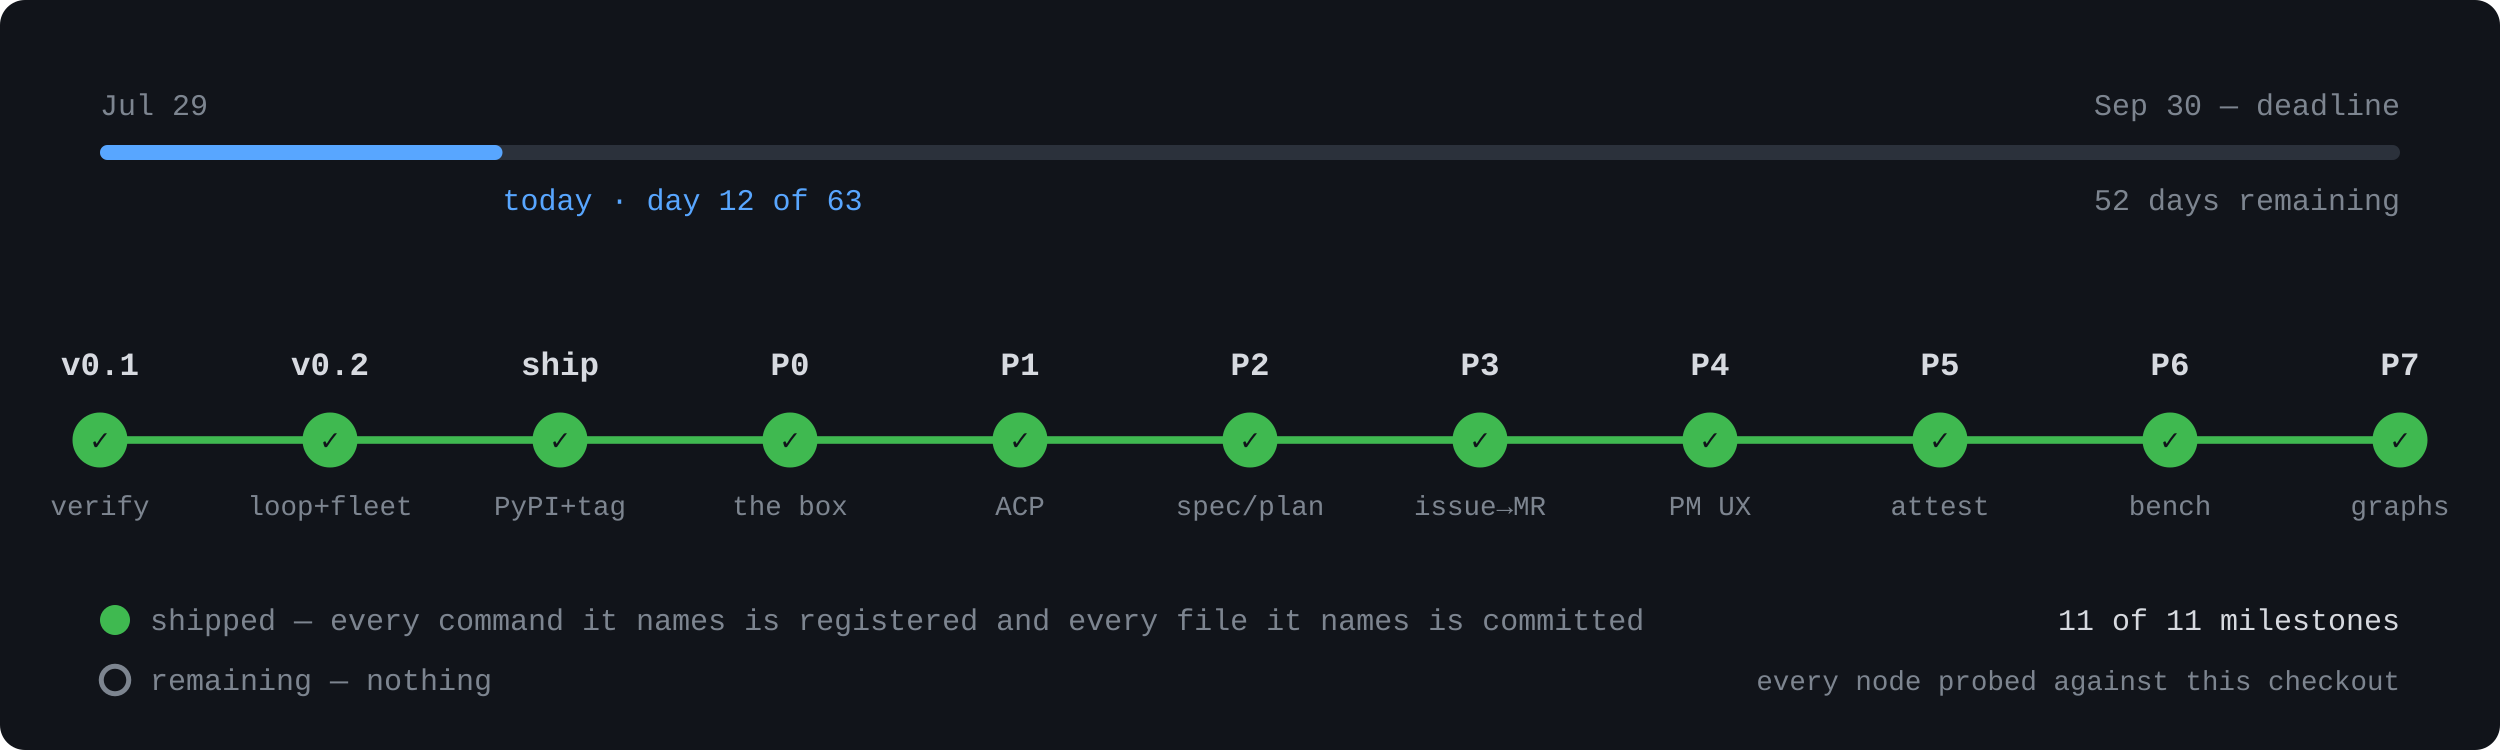
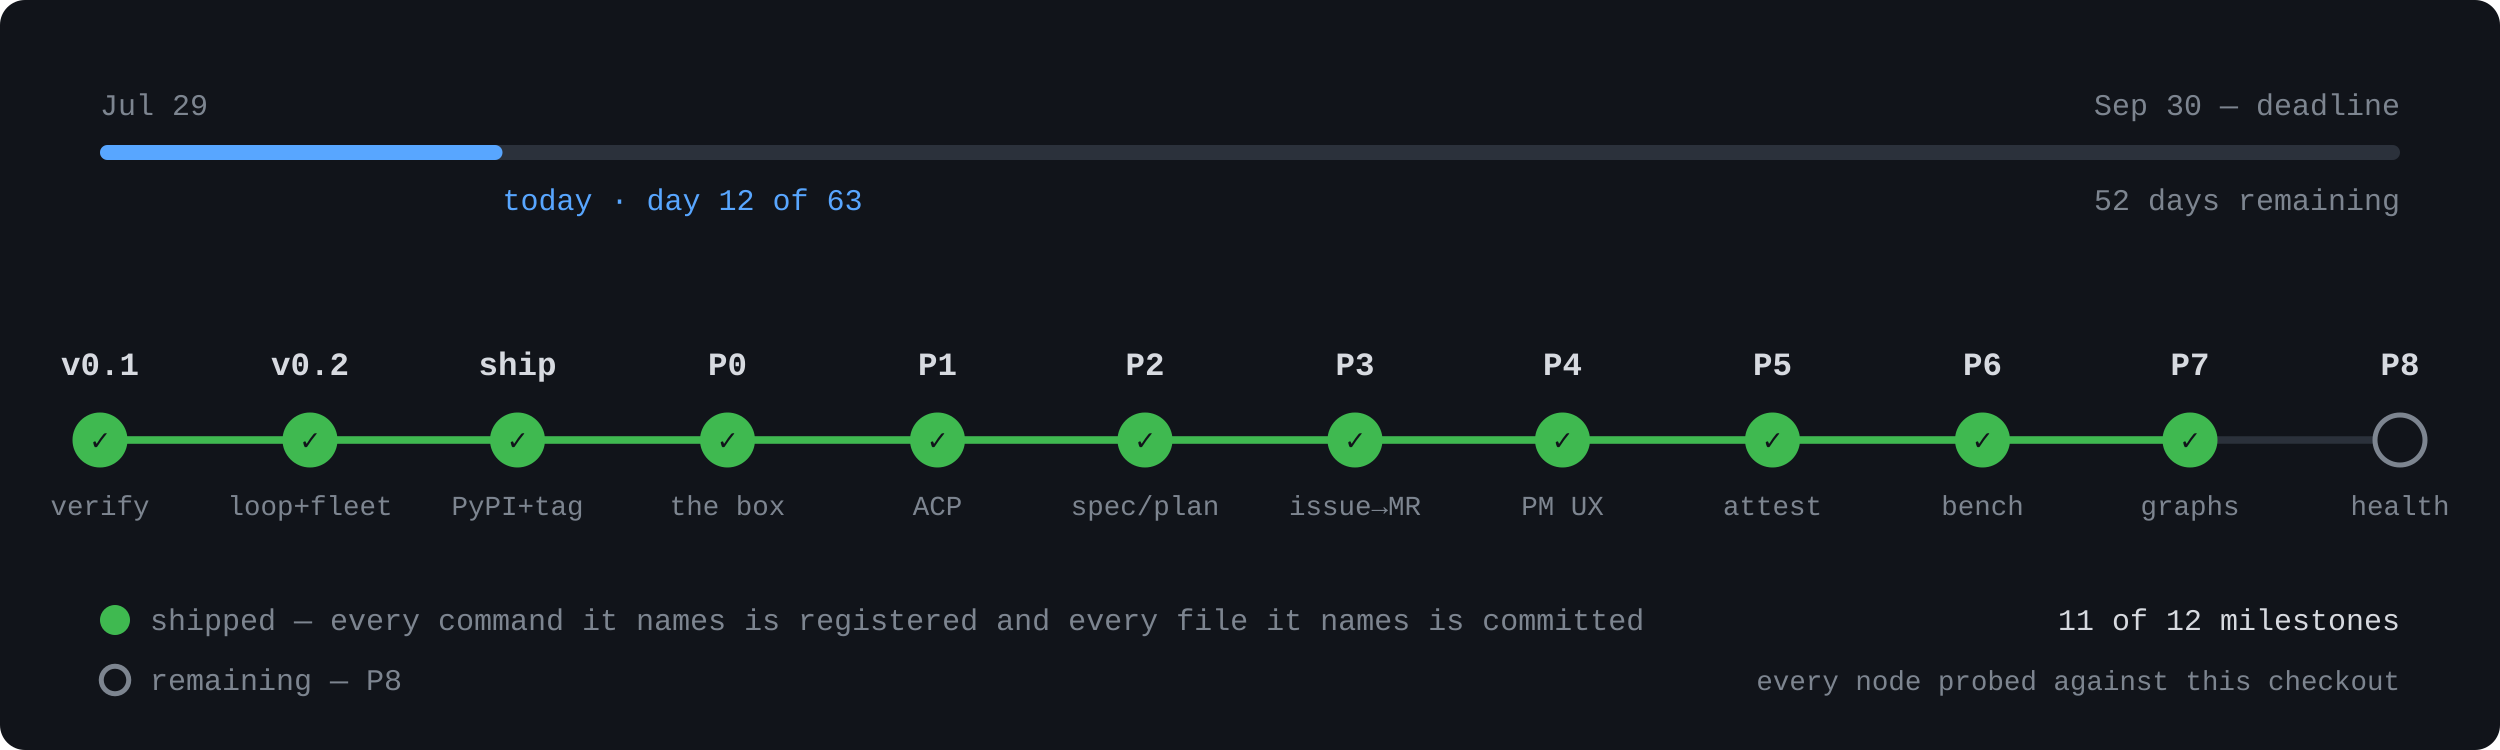
- <svg xmlns="http://www.w3.org/2000/svg" width="1000" height="300" viewBox="0 0 1000 300" font-family="ui-monospace,SFMono-Regular,'SF Mono',Menlo,Consolas,'Liberation Mono',monospace" role="img" aria-label="Wringer roadmap — 11 of 11 milestones shipped">
+ <svg xmlns="http://www.w3.org/2000/svg" width="1000" height="300" viewBox="0 0 1000 300" font-family="ui-monospace,SFMono-Regular,'SF Mono',Menlo,Consolas,'Liberation Mono',monospace" role="img" aria-label="Wringer roadmap — 11 of 12 milestones shipped">
  <rect width="100%" height="100%" rx="10" fill="#11141a" />
  <text x="40" y="46" fill="#7d8590" font-size="12">Jul 29</text>
  <text x="960" y="46" fill="#7d8590" font-size="12" text-anchor="end">Sep 30 — deadline</text>
  <rect x="40" y="58" width="920" height="6" rx="3" fill="#2b313b" />
  <rect x="40" y="58" width="161" height="6" rx="3" fill="#58a6ff" />
  <text x="201" y="84" fill="#58a6ff" font-size="12">today · day 12 of 63</text>
  <text x="960" y="84" fill="#7d8590" font-size="12" text-anchor="end">52 days remaining</text>
  <line x1="40" y1="176" x2="960" y2="176" stroke="#2b313b" stroke-width="3" />
-   <line x1="40" y1="176" x2="960" y2="176" stroke="#3fb950" stroke-width="3" />
+   <line x1="40" y1="176" x2="876" y2="176" stroke="#3fb950" stroke-width="3" />
  <text x="40" y="150" fill="#d7dae0" font-size="13" font-weight="600" text-anchor="middle">v0.1</text>
  <circle cx="40" cy="176" r="11" fill="#3fb950" />
  <text x="40" y="180" fill="#11141a" font-size="12" font-weight="700" text-anchor="middle">✓</text>
  <text x="40" y="206" fill="#7d8590" font-size="11" text-anchor="middle">verify</text>
-   <text x="132" y="150" fill="#d7dae0" font-size="13" font-weight="600" text-anchor="middle">v0.2</text>
-   <circle cx="132" cy="176" r="11" fill="#3fb950" />
-   <text x="132" y="180" fill="#11141a" font-size="12" font-weight="700" text-anchor="middle">✓</text>
-   <text x="132" y="206" fill="#7d8590" font-size="11" text-anchor="middle">loop+fleet</text>
-   <text x="224" y="150" fill="#d7dae0" font-size="13" font-weight="600" text-anchor="middle">ship</text>
-   <circle cx="224" cy="176" r="11" fill="#3fb950" />
-   <text x="224" y="180" fill="#11141a" font-size="12" font-weight="700" text-anchor="middle">✓</text>
-   <text x="224" y="206" fill="#7d8590" font-size="11" text-anchor="middle">PyPI+tag</text>
-   <text x="316" y="150" fill="#d7dae0" font-size="13" font-weight="600" text-anchor="middle">P0</text>
-   <circle cx="316" cy="176" r="11" fill="#3fb950" />
-   <text x="316" y="180" fill="#11141a" font-size="12" font-weight="700" text-anchor="middle">✓</text>
-   <text x="316" y="206" fill="#7d8590" font-size="11" text-anchor="middle">the box</text>
-   <text x="408" y="150" fill="#d7dae0" font-size="13" font-weight="600" text-anchor="middle">P1</text>
-   <circle cx="408" cy="176" r="11" fill="#3fb950" />
-   <text x="408" y="180" fill="#11141a" font-size="12" font-weight="700" text-anchor="middle">✓</text>
-   <text x="408" y="206" fill="#7d8590" font-size="11" text-anchor="middle">ACP</text>
-   <text x="500" y="150" fill="#d7dae0" font-size="13" font-weight="600" text-anchor="middle">P2</text>
-   <circle cx="500" cy="176" r="11" fill="#3fb950" />
-   <text x="500" y="180" fill="#11141a" font-size="12" font-weight="700" text-anchor="middle">✓</text>
-   <text x="500" y="206" fill="#7d8590" font-size="11" text-anchor="middle">spec/plan</text>
-   <text x="592" y="150" fill="#d7dae0" font-size="13" font-weight="600" text-anchor="middle">P3</text>
-   <circle cx="592" cy="176" r="11" fill="#3fb950" />
-   <text x="592" y="180" fill="#11141a" font-size="12" font-weight="700" text-anchor="middle">✓</text>
-   <text x="592" y="206" fill="#7d8590" font-size="11" text-anchor="middle">issue→MR</text>
-   <text x="684" y="150" fill="#d7dae0" font-size="13" font-weight="600" text-anchor="middle">P4</text>
-   <circle cx="684" cy="176" r="11" fill="#3fb950" />
-   <text x="684" y="180" fill="#11141a" font-size="12" font-weight="700" text-anchor="middle">✓</text>
-   <text x="684" y="206" fill="#7d8590" font-size="11" text-anchor="middle">PM UX</text>
-   <text x="776" y="150" fill="#d7dae0" font-size="13" font-weight="600" text-anchor="middle">P5</text>
-   <circle cx="776" cy="176" r="11" fill="#3fb950" />
-   <text x="776" y="180" fill="#11141a" font-size="12" font-weight="700" text-anchor="middle">✓</text>
-   <text x="776" y="206" fill="#7d8590" font-size="11" text-anchor="middle">attest</text>
-   <text x="868" y="150" fill="#d7dae0" font-size="13" font-weight="600" text-anchor="middle">P6</text>
-   <circle cx="868" cy="176" r="11" fill="#3fb950" />
-   <text x="868" y="180" fill="#11141a" font-size="12" font-weight="700" text-anchor="middle">✓</text>
-   <text x="868" y="206" fill="#7d8590" font-size="11" text-anchor="middle">bench</text>
-   <text x="960" y="150" fill="#d7dae0" font-size="13" font-weight="600" text-anchor="middle">P7</text>
-   <circle cx="960" cy="176" r="11" fill="#3fb950" />
-   <text x="960" y="180" fill="#11141a" font-size="12" font-weight="700" text-anchor="middle">✓</text>
-   <text x="960" y="206" fill="#7d8590" font-size="11" text-anchor="middle">graphs</text>
+   <text x="124" y="150" fill="#d7dae0" font-size="13" font-weight="600" text-anchor="middle">v0.2</text>
+   <circle cx="124" cy="176" r="11" fill="#3fb950" />
+   <text x="124" y="180" fill="#11141a" font-size="12" font-weight="700" text-anchor="middle">✓</text>
+   <text x="124" y="206" fill="#7d8590" font-size="11" text-anchor="middle">loop+fleet</text>
+   <text x="207" y="150" fill="#d7dae0" font-size="13" font-weight="600" text-anchor="middle">ship</text>
+   <circle cx="207" cy="176" r="11" fill="#3fb950" />
+   <text x="207" y="180" fill="#11141a" font-size="12" font-weight="700" text-anchor="middle">✓</text>
+   <text x="207" y="206" fill="#7d8590" font-size="11" text-anchor="middle">PyPI+tag</text>
+   <text x="291" y="150" fill="#d7dae0" font-size="13" font-weight="600" text-anchor="middle">P0</text>
+   <circle cx="291" cy="176" r="11" fill="#3fb950" />
+   <text x="291" y="180" fill="#11141a" font-size="12" font-weight="700" text-anchor="middle">✓</text>
+   <text x="291" y="206" fill="#7d8590" font-size="11" text-anchor="middle">the box</text>
+   <text x="375" y="150" fill="#d7dae0" font-size="13" font-weight="600" text-anchor="middle">P1</text>
+   <circle cx="375" cy="176" r="11" fill="#3fb950" />
+   <text x="375" y="180" fill="#11141a" font-size="12" font-weight="700" text-anchor="middle">✓</text>
+   <text x="375" y="206" fill="#7d8590" font-size="11" text-anchor="middle">ACP</text>
+   <text x="458" y="150" fill="#d7dae0" font-size="13" font-weight="600" text-anchor="middle">P2</text>
+   <circle cx="458" cy="176" r="11" fill="#3fb950" />
+   <text x="458" y="180" fill="#11141a" font-size="12" font-weight="700" text-anchor="middle">✓</text>
+   <text x="458" y="206" fill="#7d8590" font-size="11" text-anchor="middle">spec/plan</text>
+   <text x="542" y="150" fill="#d7dae0" font-size="13" font-weight="600" text-anchor="middle">P3</text>
+   <circle cx="542" cy="176" r="11" fill="#3fb950" />
+   <text x="542" y="180" fill="#11141a" font-size="12" font-weight="700" text-anchor="middle">✓</text>
+   <text x="542" y="206" fill="#7d8590" font-size="11" text-anchor="middle">issue→MR</text>
+   <text x="625" y="150" fill="#d7dae0" font-size="13" font-weight="600" text-anchor="middle">P4</text>
+   <circle cx="625" cy="176" r="11" fill="#3fb950" />
+   <text x="625" y="180" fill="#11141a" font-size="12" font-weight="700" text-anchor="middle">✓</text>
+   <text x="625" y="206" fill="#7d8590" font-size="11" text-anchor="middle">PM UX</text>
+   <text x="709" y="150" fill="#d7dae0" font-size="13" font-weight="600" text-anchor="middle">P5</text>
+   <circle cx="709" cy="176" r="11" fill="#3fb950" />
+   <text x="709" y="180" fill="#11141a" font-size="12" font-weight="700" text-anchor="middle">✓</text>
+   <text x="709" y="206" fill="#7d8590" font-size="11" text-anchor="middle">attest</text>
+   <text x="793" y="150" fill="#d7dae0" font-size="13" font-weight="600" text-anchor="middle">P6</text>
+   <circle cx="793" cy="176" r="11" fill="#3fb950" />
+   <text x="793" y="180" fill="#11141a" font-size="12" font-weight="700" text-anchor="middle">✓</text>
+   <text x="793" y="206" fill="#7d8590" font-size="11" text-anchor="middle">bench</text>
+   <text x="876" y="150" fill="#d7dae0" font-size="13" font-weight="600" text-anchor="middle">P7</text>
+   <circle cx="876" cy="176" r="11" fill="#3fb950" />
+   <text x="876" y="180" fill="#11141a" font-size="12" font-weight="700" text-anchor="middle">✓</text>
+   <text x="876" y="206" fill="#7d8590" font-size="11" text-anchor="middle">graphs</text>
+   <text x="960" y="150" fill="#d7dae0" font-size="13" font-weight="600" text-anchor="middle">P8</text>
+   <circle cx="960" cy="176" r="10" fill="#11141a" stroke="#7d8590" stroke-width="2" />
+   <text x="960" y="206" fill="#7d8590" font-size="11" text-anchor="middle">health</text>
  <circle cx="46" cy="248" r="6" fill="#3fb950" />
  <text x="60" y="252" fill="#7d8590" font-size="12">shipped — every command it names is registered and every file it names is committed</text>
  <circle cx="46" cy="272" r="5.5" fill="#11141a" stroke="#7d8590" stroke-width="2" />
-   <text x="60" y="276" fill="#7d8590" font-size="12">remaining — nothing</text>
-   <text x="960" y="252" fill="#d7dae0" font-size="12" text-anchor="end">11 of 11 milestones</text>
+   <text x="60" y="276" fill="#7d8590" font-size="12">remaining — P8</text>
+   <text x="960" y="252" fill="#d7dae0" font-size="12" text-anchor="end">11 of 12 milestones</text>
  <text x="960" y="276" fill="#7d8590" font-size="11" text-anchor="end">every node probed against this checkout</text>
</svg>
